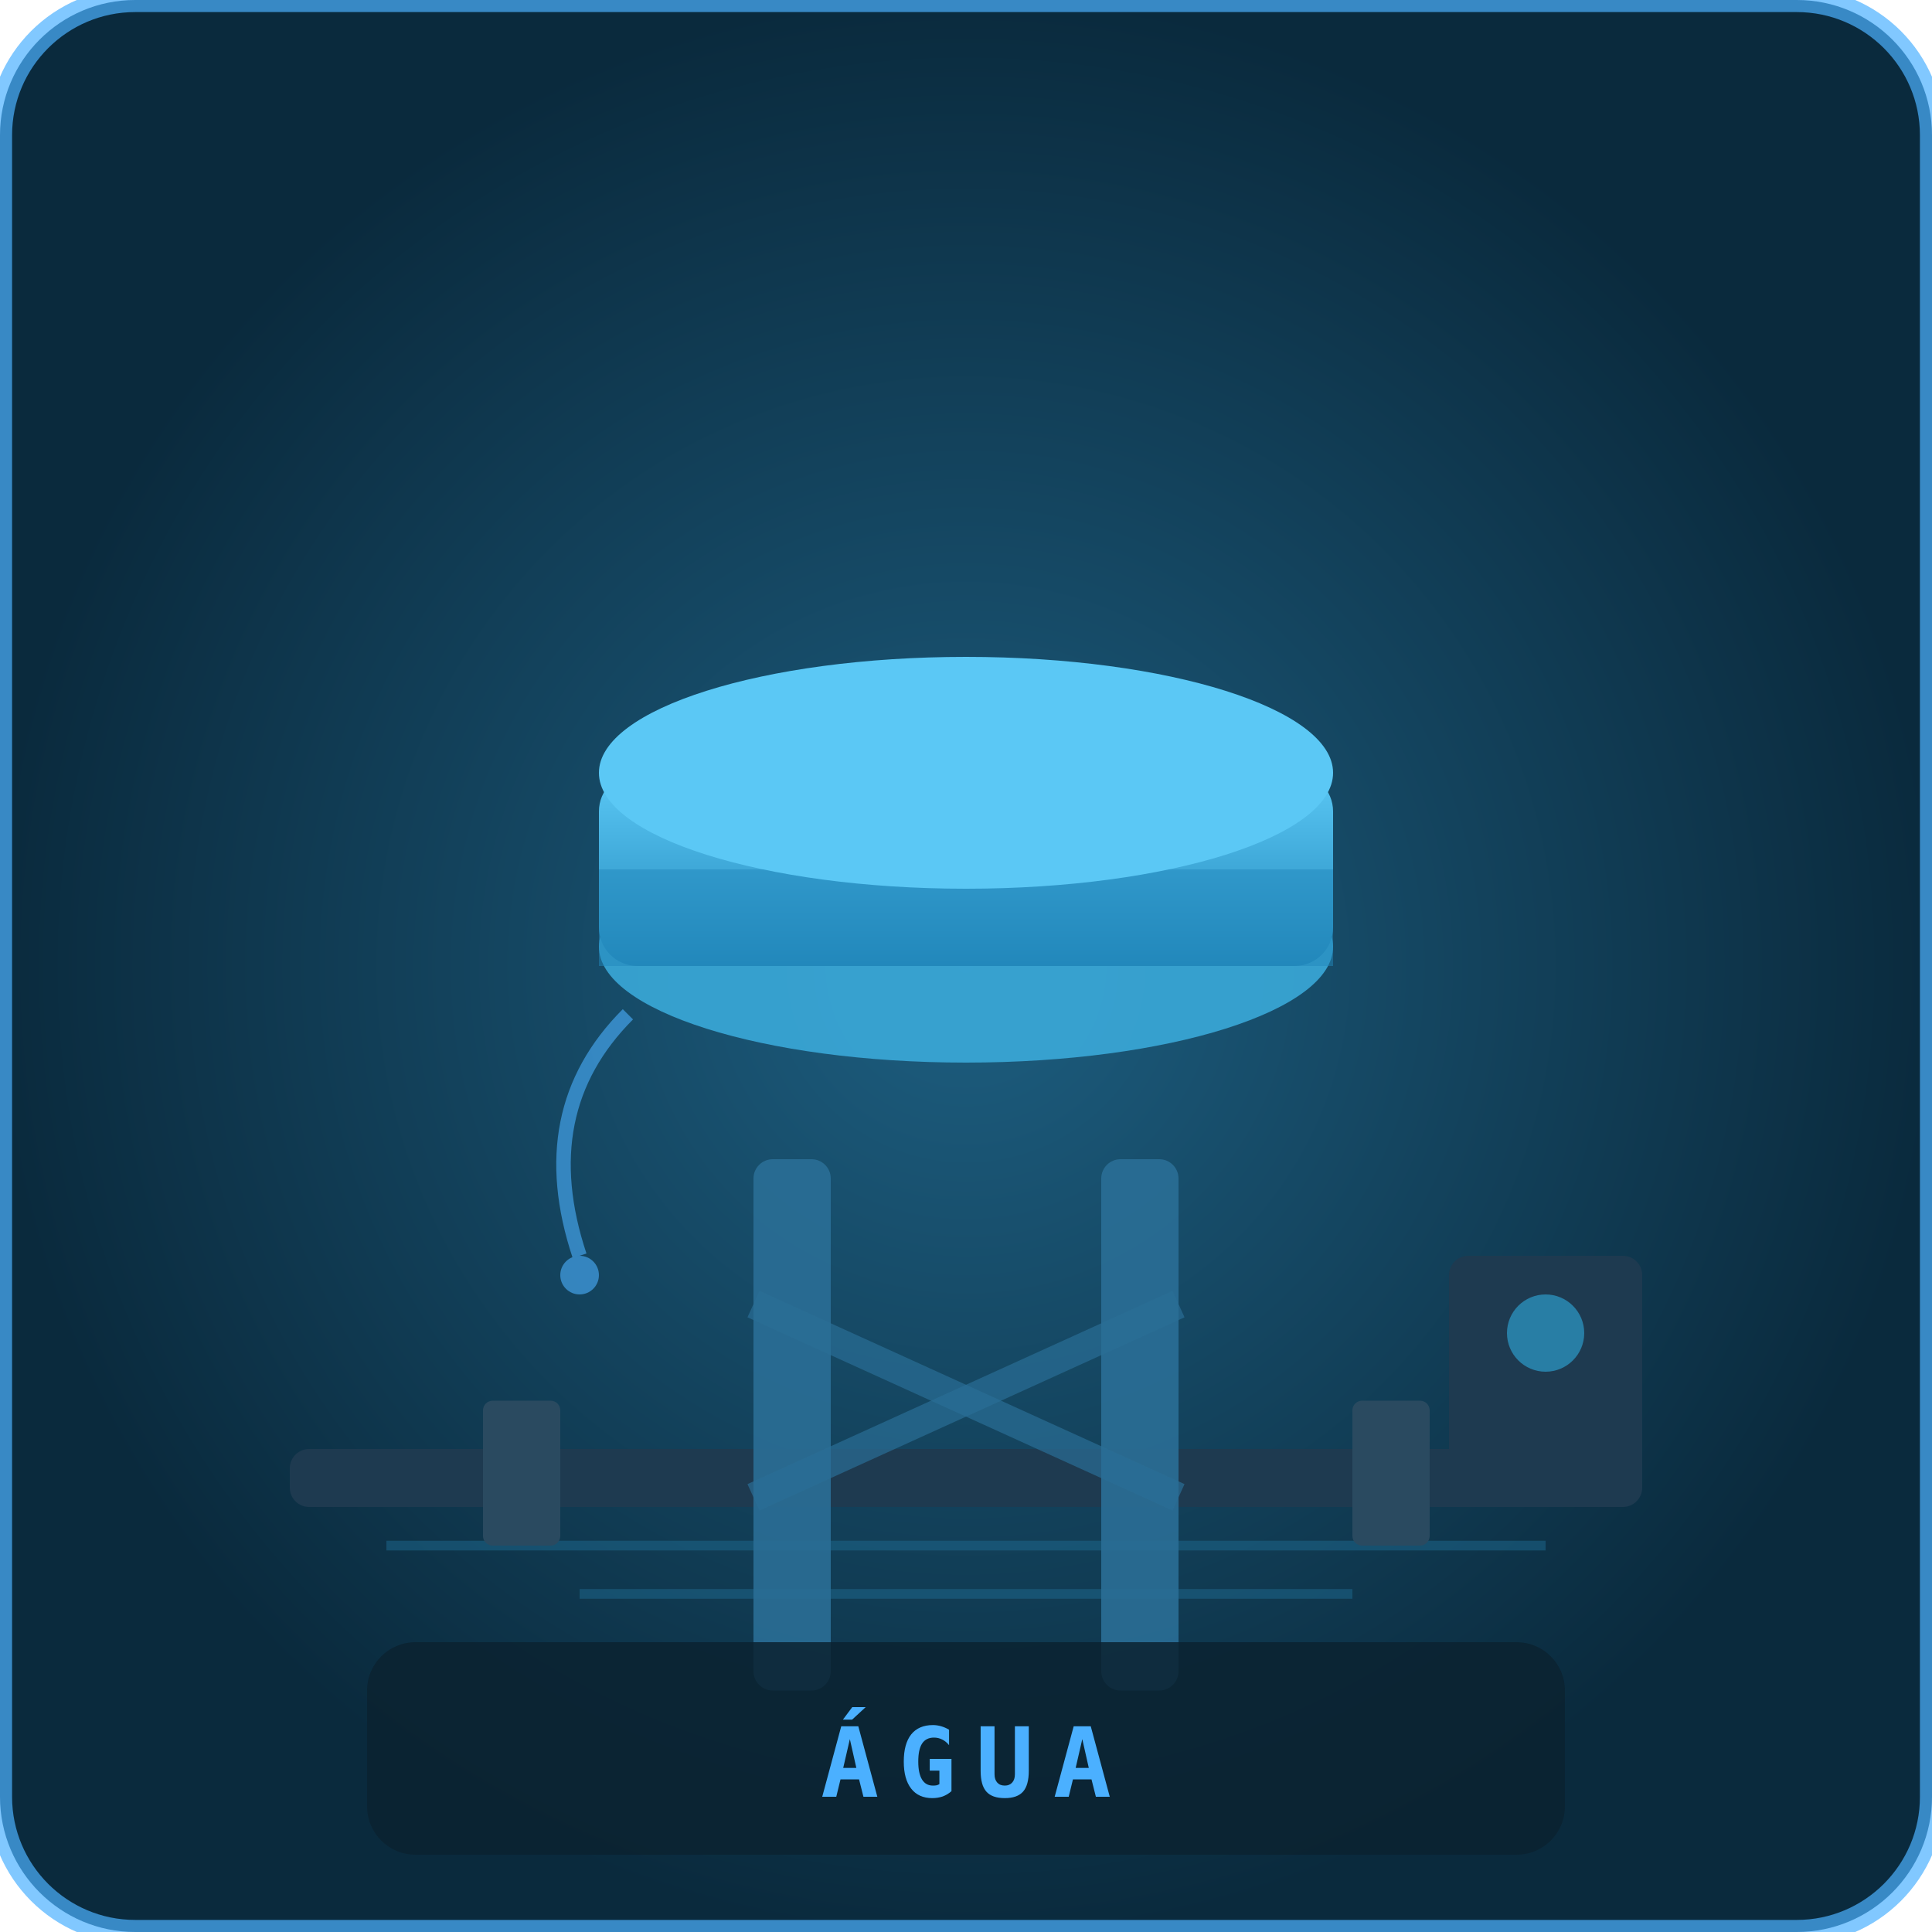
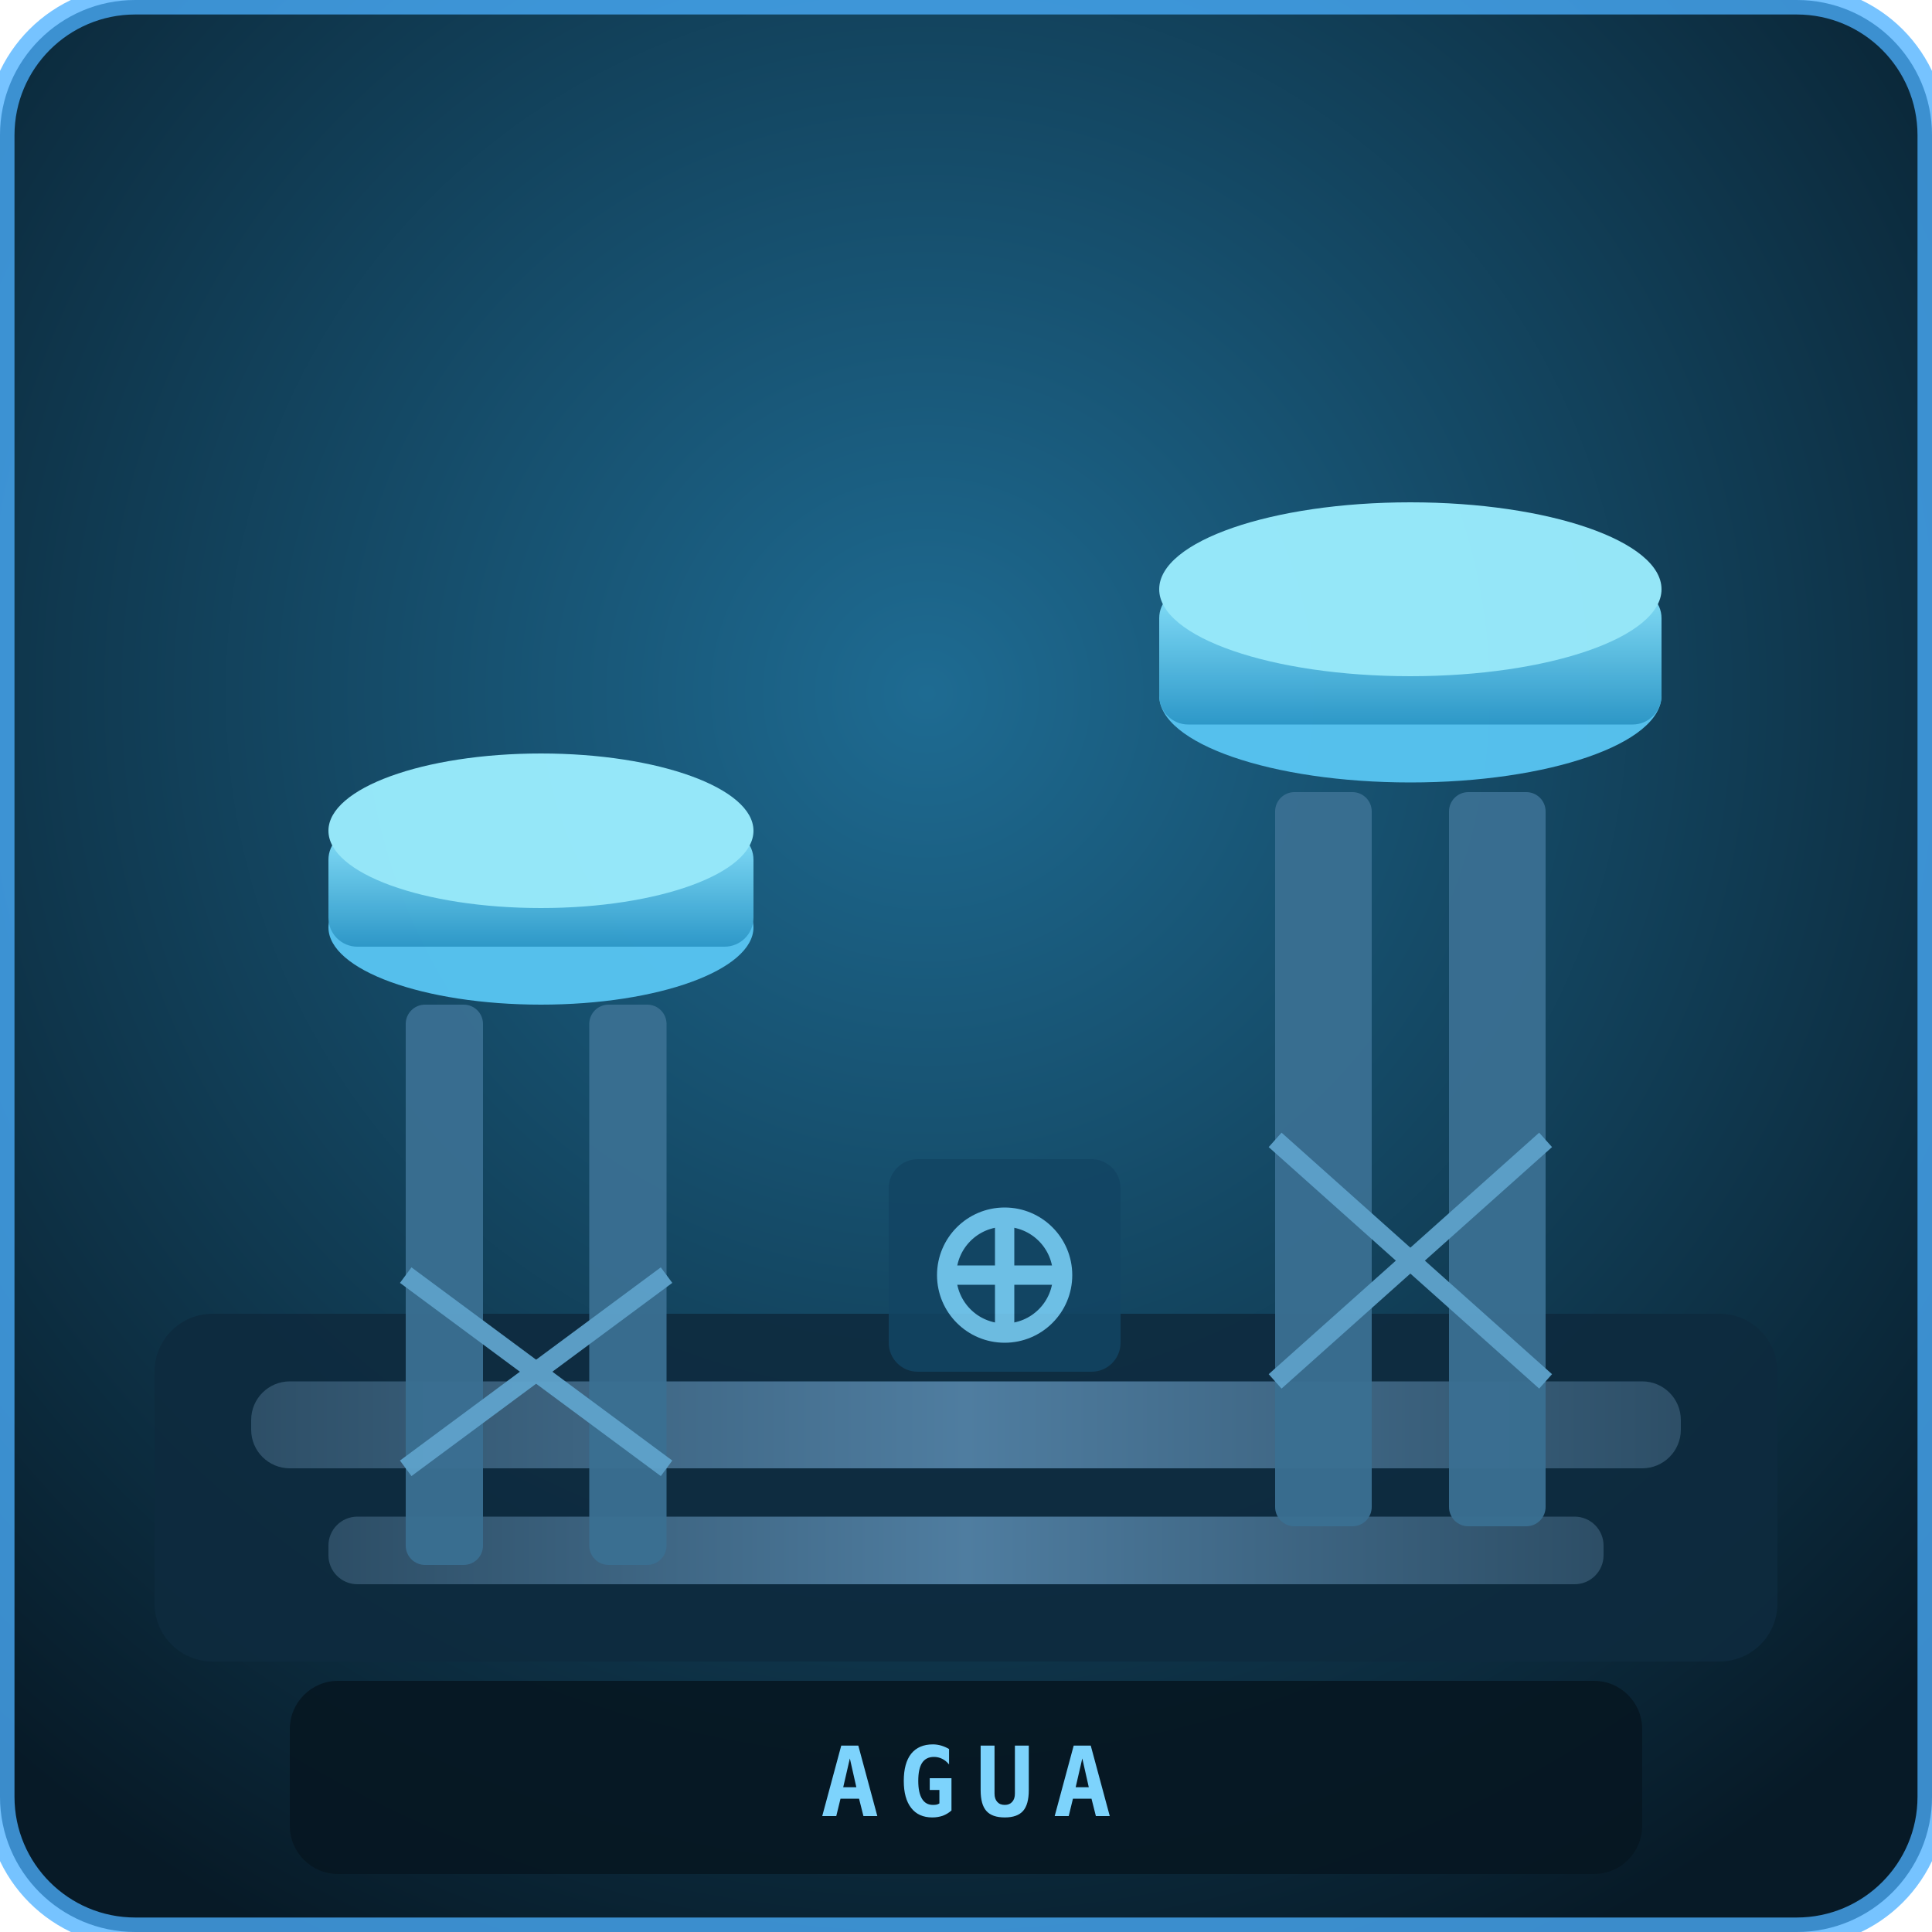
<svg xmlns="http://www.w3.org/2000/svg" width="200" height="200" viewBox="0 0 200 200">
  <defs>
-     <radialGradient id="aguaBg" cx="50%" cy="50%" r="50%">
-       <stop offset="0%" stop-color="#1d5e80" />
-       <stop offset="100%" stop-color="#0a2a3d" />
+     <radialGradient id="aguaBg" cx="48%" cy="36%" r="72%">
+       <stop offset="0%" stop-color="#1e6b92" />
+       <stop offset="100%" stop-color="#071a27" />
    </radialGradient>
-     <linearGradient id="tankGrad" x1="0" y1="0" x2="0" y2="1">
-       <stop offset="0%" stop-color="#5bc8f5" />
-       <stop offset="100%" stop-color="#2288bb" />
+     <linearGradient id="towerTank" x1="0" y1="0" x2="0" y2="1">
+       <stop offset="0%" stop-color="#8be6ff" />
+       <stop offset="100%" stop-color="#2e9bcc" />
+     </linearGradient>
+     <linearGradient id="pipes" x1="0" y1="0" x2="1" y2="0">
+       <stop offset="0%" stop-color="#2d4e66" />
+       <stop offset="50%" stop-color="#4f7da0" />
+       <stop offset="100%" stop-color="#2d4e66" />
    </linearGradient>
  </defs>
  <rect width="200" height="200" rx="14" fill="url(#aguaBg)" />
-   <rect width="200" height="200" rx="14" fill="none" stroke="#4bb0ff" stroke-width="2.5" opacity="0.7" />
-   <path d="M40 160h120M60 165h80" stroke="#1e6a90" stroke-width="1" opacity="0.5" />
-   <rect x="30" y="150" width="140" height="6" rx="2" fill="#1e3a50" />
-   <rect x="50" y="145" width="8" height="15" rx="1" fill="#2a4a60" />
-   <rect x="140" y="145" width="8" height="15" rx="1" fill="#2a4a60" />
-   <rect x="150" y="130" width="20" height="25" rx="2" fill="#1e3a50" />
-   <circle cx="160" cy="138" r="4" fill="#2a8eba" opacity="0.8" />
-   <rect x="78" y="120" width="8" height="55" rx="2" fill="#2a6e96" opacity="0.9" />
-   <rect x="114" y="120" width="8" height="55" rx="2" fill="#2a6e96" opacity="0.9" />
-   <line x1="78" y1="135" x2="122" y2="155" stroke="#2a6e96" stroke-width="3" opacity="0.7" />
-   <line x1="122" y1="135" x2="78" y2="155" stroke="#2a6e96" stroke-width="3" opacity="0.7" />
-   <ellipse cx="100" cy="98" rx="38" ry="12" fill="#3aa8d8" opacity="0.9" />
-   <rect x="62" y="80" width="76" height="20" rx="4" fill="url(#tankGrad)" />
-   <rect x="62" y="90" width="76" height="10" rx="0" fill="#2288bb" opacity="0.5" />
-   <ellipse cx="100" cy="80" rx="38" ry="12" fill="#5bc8f5" />
-   <g opacity="0.6">
-     <path d="M65 105q-10 10-5 25" stroke="#4bb0ff" stroke-width="1.5" fill="none" />
-     <circle cx="60" cy="132" r="2" fill="#4bb0ff" />
+   <rect width="200" height="200" rx="14" fill="none" stroke="#4bb0ff" stroke-width="3" opacity="0.76" />
+   <rect x="16" y="136" width="168" height="36" rx="6" fill="#0d2a3e" opacity="0.9" />
+   <rect x="26" y="143" width="148" height="9" rx="4" fill="url(#pipes)" />
+   <rect x="34" y="157" width="132" height="7" rx="3" fill="url(#pipes)" />
+   <g opacity="0.95">
+     <rect x="42" y="104" width="8" height="58" rx="2" fill="#3a6f92" />
+     <rect x="61" y="104" width="8" height="58" rx="2" fill="#3a6f92" />
+     <line x1="42" y1="132" x2="69" y2="152" stroke="#5ea3cc" stroke-width="2" />
+     <line x1="69" y1="132" x2="42" y2="152" stroke="#5ea3cc" stroke-width="2" />
+     <ellipse cx="56" cy="96" rx="22" ry="8" fill="#58c5f2" />
+     <rect x="34" y="86" width="44" height="12" rx="3" fill="url(#towerTank)" />
+     <ellipse cx="56" cy="86" rx="22" ry="8" fill="#9beeff" />
  </g>
-   <rect x="38" y="170" width="124" height="22" rx="5" fill="#0a2230" opacity="0.85" />
-   <text x="100" y="186" font-family="monospace" font-size="10" font-weight="bold" fill="#4bb0ff" text-anchor="middle" letter-spacing="2">ÁGUA</text>
+   <g opacity="0.95">
+     <rect x="132" y="82" width="10" height="76" rx="2" fill="#3a6f92" />
+     <rect x="150" y="82" width="10" height="76" rx="2" fill="#3a6f92" />
+     <line x1="132" y1="118" x2="160" y2="143" stroke="#5ea3cc" stroke-width="2" />
+     <line x1="160" y1="118" x2="132" y2="143" stroke="#5ea3cc" stroke-width="2" />
+     <ellipse cx="146" cy="72" rx="26" ry="9" fill="#58c5f2" />
+     <rect x="120" y="61" width="52" height="14" rx="3" fill="url(#towerTank)" />
+     <ellipse cx="146" cy="61" rx="26" ry="9" fill="#9beeff" />
+   </g>
+   <g opacity="0.85">
+     <rect x="92" y="120" width="24" height="22" rx="3" fill="#124463" />
+     <circle cx="104" cy="132" r="6" fill="none" stroke="#7dd3fc" stroke-width="2" />
+     <line x1="104" y1="126" x2="104" y2="138" stroke="#7dd3fc" stroke-width="2" />
+     <line x1="98" y1="132" x2="110" y2="132" stroke="#7dd3fc" stroke-width="2" />
+   </g>
+   <rect x="30" y="174" width="140" height="20" rx="5" fill="#061621" opacity="0.9" />
+   <text x="100" y="188" font-family="monospace" font-size="10" font-weight="bold" fill="#7dd3fc" text-anchor="middle" letter-spacing="2">AGUA</text>
</svg>
